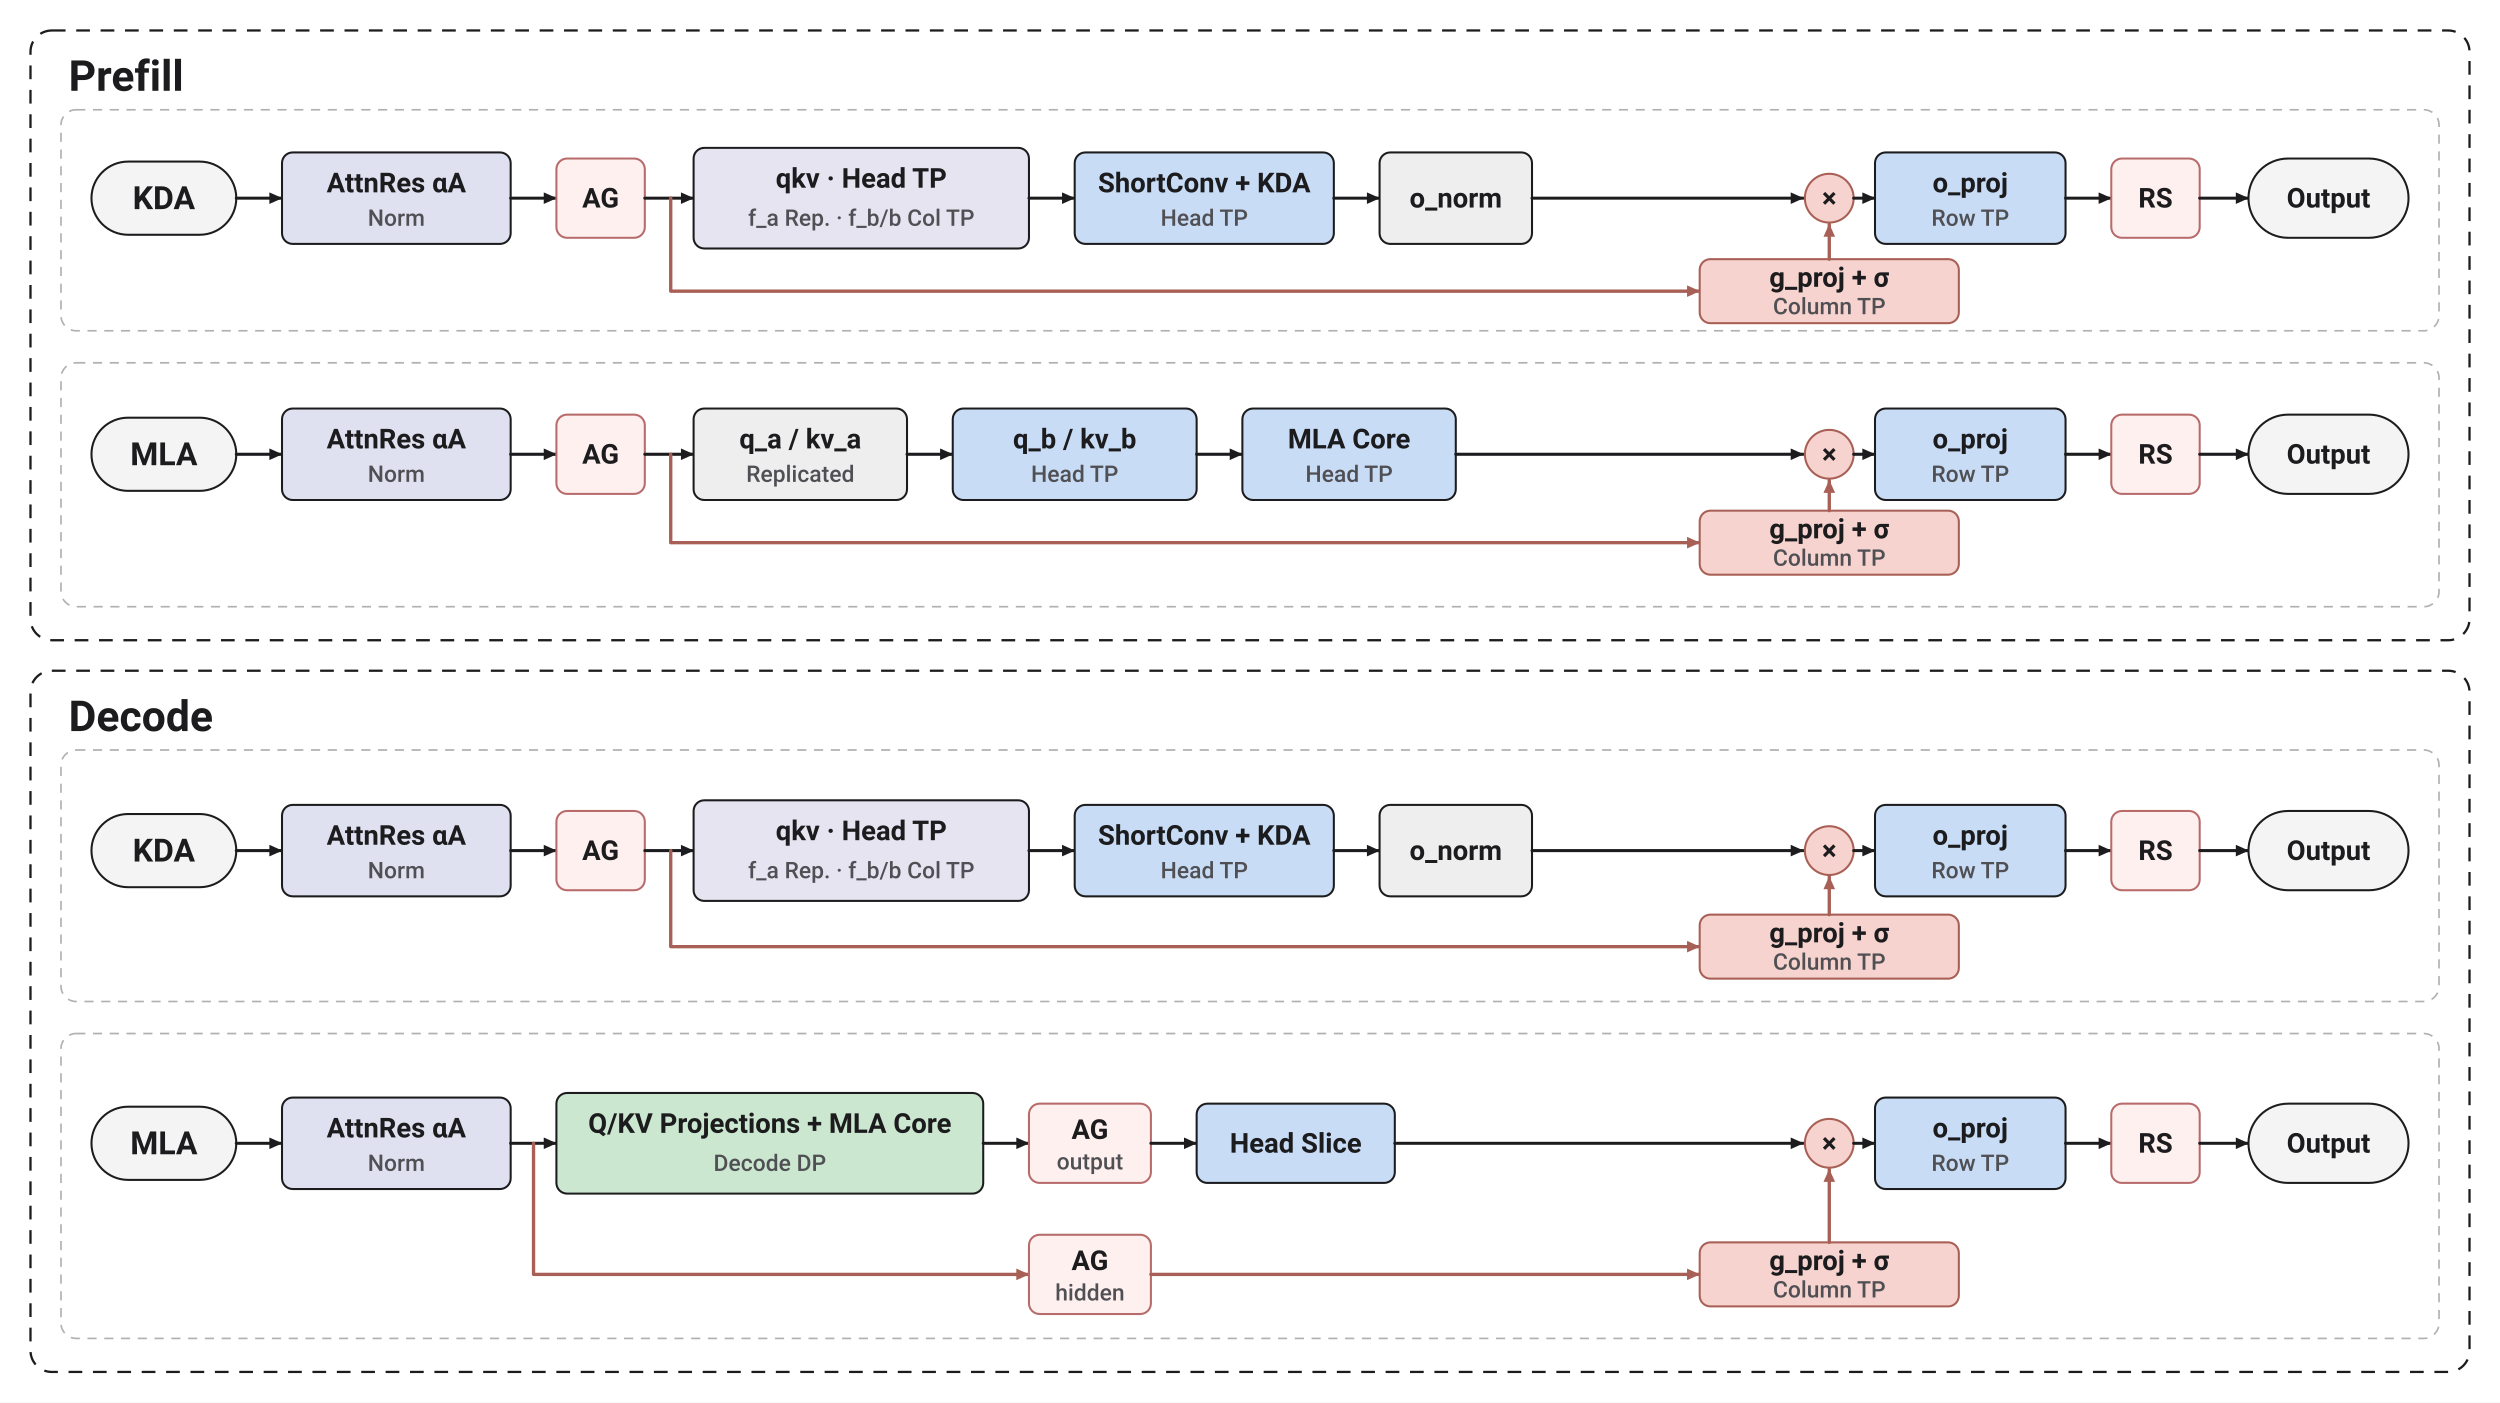
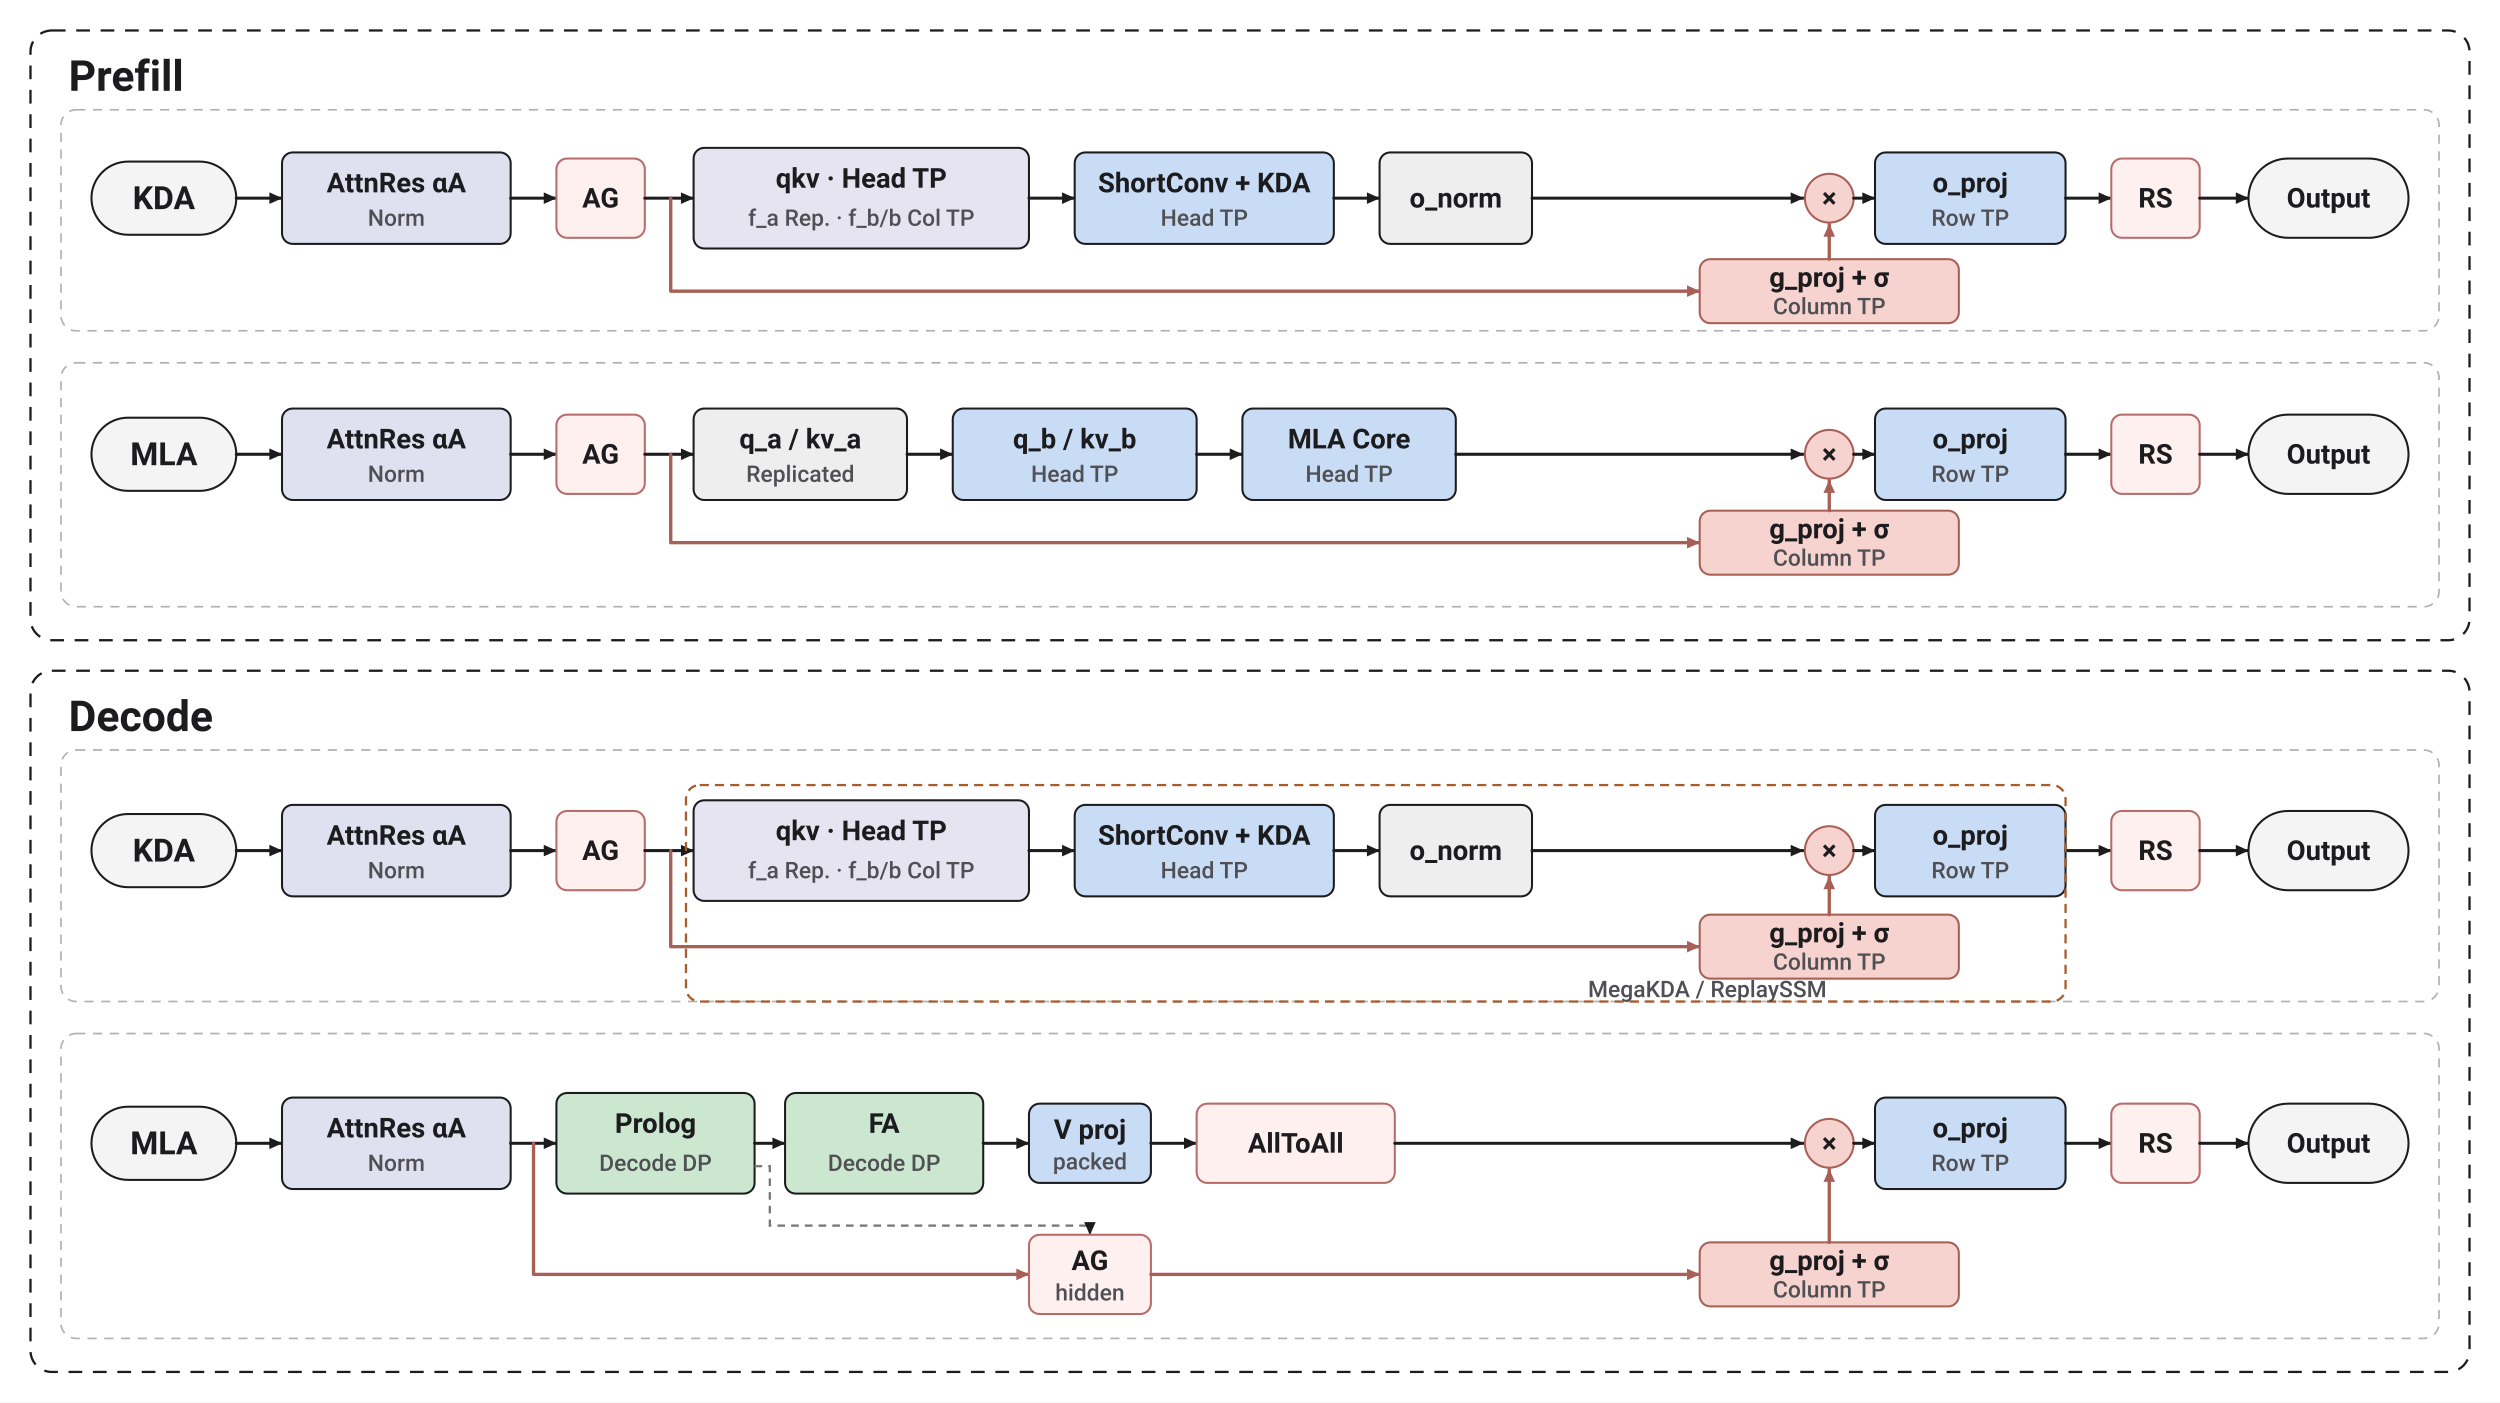
<svg xmlns="http://www.w3.org/2000/svg" viewBox="0 0 1640 920" width="1640" height="920" preserveAspectRatio="xMidYMid meet" role="img" aria-labelledby="title desc">
  <defs>
    <style>
      svg {
        background: #fff;
        color: #1c1c1e;
        font-family: "MiSans VF", -apple-system, BlinkMacSystemFont, "Segoe UI",
          system-ui, Roboto, Arial, "PingFang SC", "Source Han Sans SC",
          "Microsoft YaHei UI", "Microsoft YaHei", "Noto Sans CJK SC", sans-serif;
      }
      .panel { fill: #fff; stroke: #1c1c1e; stroke-width: 1.5; stroke-dasharray: 9 7; }
      .lane { fill: #fff; stroke: #b0b0b5; stroke-width: 1.1; stroke-dasharray: 6 5; }
      .box { stroke: #1c1c1e; stroke-width: 1.35; }
      .io { fill: #f4f4f5; }
      .norm { fill: #dfe1f0; }
      .rep { fill: #eeeeef; }
      .tp { fill: #c8dcf5; }
      .mixed { fill: #e7e4f2; }
      .dp { fill: #cbe7cf; }
      .gate { fill: #f6d3ce; stroke: #a85f55; }
      .comm { fill: #fff0f0; stroke: #b86b6b; }
      .section {
        fill: #1c1c1e;
        font-size: 28px;
        font-weight: 680;
        dominant-baseline: central;
      }
      .lane-title {
        fill: #1c1c1e;
        font-size: 21px;
        font-weight: 680;
        text-anchor: middle;
        dominant-baseline: central;
      }
      .label {
        fill: #1c1c1e;
        font-size: 18px;
        font-weight: 620;
        text-anchor: middle;
        dominant-baseline: central;
      }
      .sub {
        fill: #4f4f54;
        font-size: 15px;
        font-weight: 540;
        text-anchor: middle;
        dominant-baseline: central;
      }
      .flow {
        fill: none;
        stroke: #1c1c1e;
        stroke-width: 2;
        stroke-linecap: round;
        stroke-linejoin: round;
      }
      .gate-flow {
        fill: none;
        stroke: #a85f55;
        stroke-width: 2.2;
        stroke-linecap: round;
        stroke-linejoin: round;
      }
    </style>
    <marker id="arrow" markerUnits="userSpaceOnUse" markerWidth="10" markerHeight="9" refX="9.1" refY="4.5" orient="auto">
      <path d="M0.8,0.7 L9.3,4.5 L0.8,8.3 z" fill="#1c1c1e" />
    </marker>
    <marker id="gate-arrow" markerUnits="userSpaceOnUse" markerWidth="10" markerHeight="9" refX="9.1" refY="4.5" orient="auto">
      <path d="M0.8,0.7 L9.3,4.5 L0.8,8.3 z" fill="#a85f55" />
    </marker>
  </defs>
  <rect width="1640" height="920" fill="#fff" />
  <rect x="20" y="20" width="1600" height="400" rx="14" class="panel" />
  <text x="45" y="50" class="section">Prefill</text>
  <rect x="40" y="72" width="1560" height="145" rx="10" class="lane" />
  <rect x="60" y="106" width="95" height="48" rx="24" class="box io" />
  <text x="107.5" y="130" class="lane-title">KDA</text>
  <path d="M155 130 H185" class="flow" marker-end="url(#arrow)" />
  <rect x="185" y="100" width="150" height="60" rx="7" class="box norm" />
  <text x="260" y="120" class="label">AttnRes αA</text>
  <text x="260" y="143" class="sub">Norm</text>
  <path d="M335 130 H365" class="flow" marker-end="url(#arrow)" />
  <rect x="365" y="104" width="58" height="52" rx="7" class="box comm" />
  <text x="394" y="130" class="label">AG</text>
  <path d="M423 130 H455" class="flow" marker-end="url(#arrow)" />
  <rect x="455" y="97" width="220" height="66" rx="7" class="box mixed" />
  <text x="565" y="117" class="label">qkv · Head TP</text>
  <text x="565" y="143" class="sub">f_a Rep. · f_b/b Col TP</text>
  <path d="M675 130 H705" class="flow" marker-end="url(#arrow)" />
  <rect x="705" y="100" width="170" height="60" rx="7" class="box tp" />
  <text x="790" y="120" class="label">ShortConv + KDA</text>
  <text x="790" y="143" class="sub">Head TP</text>
  <path d="M875 130 H905" class="flow" marker-end="url(#arrow)" />
  <rect x="905" y="100" width="100" height="60" rx="7" class="box rep" />
  <text x="955" y="130" class="label">o_norm</text>
  <path d="M1005 130 H1183" class="flow" marker-end="url(#arrow)" />
  <circle cx="1200" cy="130" r="16" class="box gate" />
  <text x="1200" y="130" class="label">×</text>
  <path d="M440 130 V191 H1115" class="gate-flow" marker-end="url(#gate-arrow)" />
  <rect x="1115" y="170" width="170" height="42" rx="7" class="box gate" />
  <text x="1200" y="182" class="label">g_proj + σ</text>
  <text x="1200" y="201" class="sub">Column TP</text>
  <path d="M1200 170 V147" class="gate-flow" marker-end="url(#gate-arrow)" />
  <path d="M1216 130 H1230" class="flow" marker-end="url(#arrow)" />
  <rect x="1230" y="100" width="125" height="60" rx="7" class="box tp" />
  <text x="1292.5" y="120" class="label">o_proj</text>
  <text x="1292.5" y="143" class="sub">Row TP</text>
  <path d="M1355 130 H1385" class="flow" marker-end="url(#arrow)" />
  <rect x="1385" y="104" width="58" height="52" rx="7" class="box comm" />
  <text x="1414" y="130" class="label">RS</text>
  <path d="M1443 130 H1475" class="flow" marker-end="url(#arrow)" />
  <rect x="1475" y="104" width="105" height="52" rx="26" class="box io" />
  <text x="1527.5" y="130" class="label">Output</text>
  <rect x="40" y="238" width="1560" height="160" rx="10" class="lane" />
  <rect x="60" y="274" width="95" height="48" rx="24" class="box io" />
  <text x="107.5" y="298" class="lane-title">MLA</text>
  <path d="M155 298 H185" class="flow" marker-end="url(#arrow)" />
  <rect x="185" y="268" width="150" height="60" rx="7" class="box norm" />
  <text x="260" y="288" class="label">AttnRes αA</text>
  <text x="260" y="311" class="sub">Norm</text>
  <path d="M335 298 H365" class="flow" marker-end="url(#arrow)" />
  <rect x="365" y="272" width="58" height="52" rx="7" class="box comm" />
  <text x="394" y="298" class="label">AG</text>
  <path d="M423 298 H455" class="flow" marker-end="url(#arrow)" />
  <rect x="455" y="268" width="140" height="60" rx="7" class="box rep" />
  <text x="525" y="288" class="label">q_a / kv_a</text>
  <text x="525" y="311" class="sub">Replicated</text>
  <path d="M595 298 H625" class="flow" marker-end="url(#arrow)" />
  <rect x="625" y="268" width="160" height="60" rx="7" class="box tp" />
  <text x="705" y="288" class="label">q_b / kv_b</text>
  <text x="705" y="311" class="sub">Head TP</text>
  <path d="M785 298 H815" class="flow" marker-end="url(#arrow)" />
  <rect x="815" y="268" width="140" height="60" rx="7" class="box tp" />
  <text x="885" y="288" class="label">MLA Core</text>
  <text x="885" y="311" class="sub">Head TP</text>
  <path d="M955 298 H1183" class="flow" marker-end="url(#arrow)" />
  <circle cx="1200" cy="298" r="16" class="box gate" />
  <text x="1200" y="298" class="label">×</text>
  <path d="M440 298 V356 H1115" class="gate-flow" marker-end="url(#gate-arrow)" />
  <rect x="1115" y="335" width="170" height="42" rx="7" class="box gate" />
  <text x="1200" y="347" class="label">g_proj + σ</text>
  <text x="1200" y="366" class="sub">Column TP</text>
  <path d="M1200 335 V315" class="gate-flow" marker-end="url(#gate-arrow)" />
  <path d="M1216 298 H1230" class="flow" marker-end="url(#arrow)" />
  <rect x="1230" y="268" width="125" height="60" rx="7" class="box tp" />
  <text x="1292.5" y="288" class="label">o_proj</text>
  <text x="1292.5" y="311" class="sub">Row TP</text>
  <path d="M1355 298 H1385" class="flow" marker-end="url(#arrow)" />
  <rect x="1385" y="272" width="58" height="52" rx="7" class="box comm" />
  <text x="1414" y="298" class="label">RS</text>
  <path d="M1443 298 H1475" class="flow" marker-end="url(#arrow)" />
  <rect x="1475" y="272" width="105" height="52" rx="26" class="box io" />
  <text x="1527.5" y="298" class="label">Output</text>
  <rect x="20" y="440" width="1600" height="460" rx="14" class="panel" />
  <text x="45" y="470" class="section">Decode</text>
  <rect x="40" y="492" width="1560" height="165" rx="10" class="lane" />
  <rect x="60" y="534" width="95" height="48" rx="24" class="box io" />
  <text x="107.5" y="558" class="lane-title">KDA</text>
  <path d="M155 558 H185" class="flow" marker-end="url(#arrow)" />
  <rect x="185" y="528" width="150" height="60" rx="7" class="box norm" />
  <text x="260" y="548" class="label">AttnRes αA</text>
  <text x="260" y="571" class="sub">Norm</text>
  <path d="M335 558 H365" class="flow" marker-end="url(#arrow)" />
  <rect x="365" y="532" width="58" height="52" rx="7" class="box comm" />
  <text x="394" y="558" class="label">AG</text>
  <path d="M423 558 H455" class="flow" marker-end="url(#arrow)" />
  <rect x="455" y="525" width="220" height="66" rx="7" class="box mixed" />
  <text x="565" y="545" class="label">qkv · Head TP</text>
  <text x="565" y="571" class="sub">f_a Rep. · f_b/b Col TP</text>
  <path d="M675 558 H705" class="flow" marker-end="url(#arrow)" />
  <rect x="705" y="528" width="170" height="60" rx="7" class="box tp" />
  <text x="790" y="548" class="label">ShortConv + KDA</text>
  <text x="790" y="571" class="sub">Head TP</text>
  <path d="M875 558 H905" class="flow" marker-end="url(#arrow)" />
  <rect x="905" y="528" width="100" height="60" rx="7" class="box rep" />
  <text x="955" y="558" class="label">o_norm</text>
  <path d="M1005 558 H1183" class="flow" marker-end="url(#arrow)" />
  <circle cx="1200" cy="558" r="16" class="box gate" />
  <text x="1200" y="558" class="label">×</text>
  <path d="M440 558 V621 H1115" class="gate-flow" marker-end="url(#gate-arrow)" />
  <rect x="1115" y="600" width="170" height="42" rx="7" class="box gate" />
  <text x="1200" y="612" class="label">g_proj + σ</text>
  <text x="1200" y="631" class="sub">Column TP</text>
  <path d="M1200 600 V575" class="gate-flow" marker-end="url(#gate-arrow)" />
  <path d="M1216 558 H1230" class="flow" marker-end="url(#arrow)" />
  <rect x="1230" y="528" width="125" height="60" rx="7" class="box tp" />
  <text x="1292.5" y="548" class="label">o_proj</text>
  <text x="1292.5" y="571" class="sub">Row TP</text>
  <path d="M1355 558 H1385" class="flow" marker-end="url(#arrow)" />
  <rect x="1385" y="532" width="58" height="52" rx="7" class="box comm" />
  <text x="1414" y="558" class="label">RS</text>
  <path d="M1443 558 H1475" class="flow" marker-end="url(#arrow)" />
  <rect x="1475" y="532" width="105" height="52" rx="26" class="box io" />
  <text x="1527.5" y="558" class="label">Output</text>
  <rect x="40" y="678" width="1560" height="200" rx="10" class="lane" />
  <rect x="60" y="726" width="95" height="48" rx="24" class="box io" />
  <text x="107.5" y="750" class="lane-title">MLA</text>
  <path d="M155 750 H185" class="flow" marker-end="url(#arrow)" />
  <rect x="185" y="720" width="150" height="60" rx="7" class="box norm" />
  <text x="260" y="740" class="label">AttnRes αA</text>
  <text x="260" y="763" class="sub">Norm</text>
  <path d="M335 750 H365" class="flow" marker-end="url(#arrow)" />
-   <rect x="365" y="717" width="280" height="66" rx="7" class="box dp" />
-   <text x="505" y="737" class="label">Q/KV Projections + MLA Core</text>
-   <text x="505" y="763" class="sub">Decode DP</text>
+   <rect x="365" y="717" width="130" height="66" rx="7" class="box dp" />
+   <text x="430" y="737" class="label">Prolog</text>
+   <text x="430" y="763" class="sub">Decode DP</text>
+   <path d="M495 750 H515" class="flow" marker-end="url(#arrow)" />
+   <rect x="515" y="717" width="130" height="66" rx="7" class="box dp" />
+   <text x="580" y="737" class="label">FA</text>
+   <text x="580" y="763" class="sub">Decode DP</text>
+   <path d="M495 765 H505 V804 H715 V810" fill="none" stroke="#777" stroke-width="1.5" stroke-dasharray="5 4" marker-end="url(#arrow)" />
  <path d="M645 750 H675" class="flow" marker-end="url(#arrow)" />
-   <rect x="675" y="724" width="80" height="52" rx="7" class="box comm" />
-   <text x="715" y="741" class="label">AG</text>
-   <text x="715" y="762" class="sub">output</text>
+   <rect x="675" y="724" width="80" height="52" rx="7" class="box tp" />
+   <text x="715" y="741" class="label">V proj</text>
+   <text x="715" y="762" class="sub">packed</text>
  <path d="M755 750 H785" class="flow" marker-end="url(#arrow)" />
-   <rect x="785" y="724" width="130" height="52" rx="7" class="box tp" />
-   <text x="850" y="750" class="label">Head Slice</text>
+   <rect x="785" y="724" width="130" height="52" rx="7" class="box comm" />
+   <text x="850" y="750" class="label">AllToAll</text>
  <path d="M915 750 H1183" class="flow" marker-end="url(#arrow)" />
  <circle cx="1200" cy="750" r="16" class="box gate" />
  <text x="1200" y="750" class="label">×</text>
  <path d="M350 750 V836 H675" class="gate-flow" marker-end="url(#gate-arrow)" />
  <rect x="675" y="810" width="80" height="52" rx="7" class="box comm" />
  <text x="715" y="827" class="label">AG</text>
  <text x="715" y="848" class="sub">hidden</text>
  <path d="M755 836 H1115" class="gate-flow" marker-end="url(#gate-arrow)" />
  <rect x="1115" y="815" width="170" height="42" rx="7" class="box gate" />
  <text x="1200" y="827" class="label">g_proj + σ</text>
  <text x="1200" y="846" class="sub">Column TP</text>
  <path d="M1200 815 V767" class="gate-flow" marker-end="url(#gate-arrow)" />
  <path d="M1216 750 H1230" class="flow" marker-end="url(#arrow)" />
  <rect x="1230" y="720" width="125" height="60" rx="7" class="box tp" />
  <text x="1292.5" y="740" class="label">o_proj</text>
  <text x="1292.5" y="763" class="sub">Row TP</text>
  <path d="M1355 750 H1385" class="flow" marker-end="url(#arrow)" />
  <rect x="1385" y="724" width="58" height="52" rx="7" class="box comm" />
  <text x="1414" y="750" class="label">RS</text>
  <path d="M1443 750 H1475" class="flow" marker-end="url(#arrow)" />
  <rect x="1475" y="724" width="105" height="52" rx="26" class="box io" />
  <text x="1527.5" y="750" class="label">Output</text>
+   <rect x="450" y="515" width="905" height="142" rx="9" fill="none" stroke="#a75c2b" stroke-width="1.5" stroke-dasharray="6 4" />
+   <text x="1120" y="649" class="sub" fill="#a75c2b">MegaKDA / ReplaySSM</text>
</svg>
